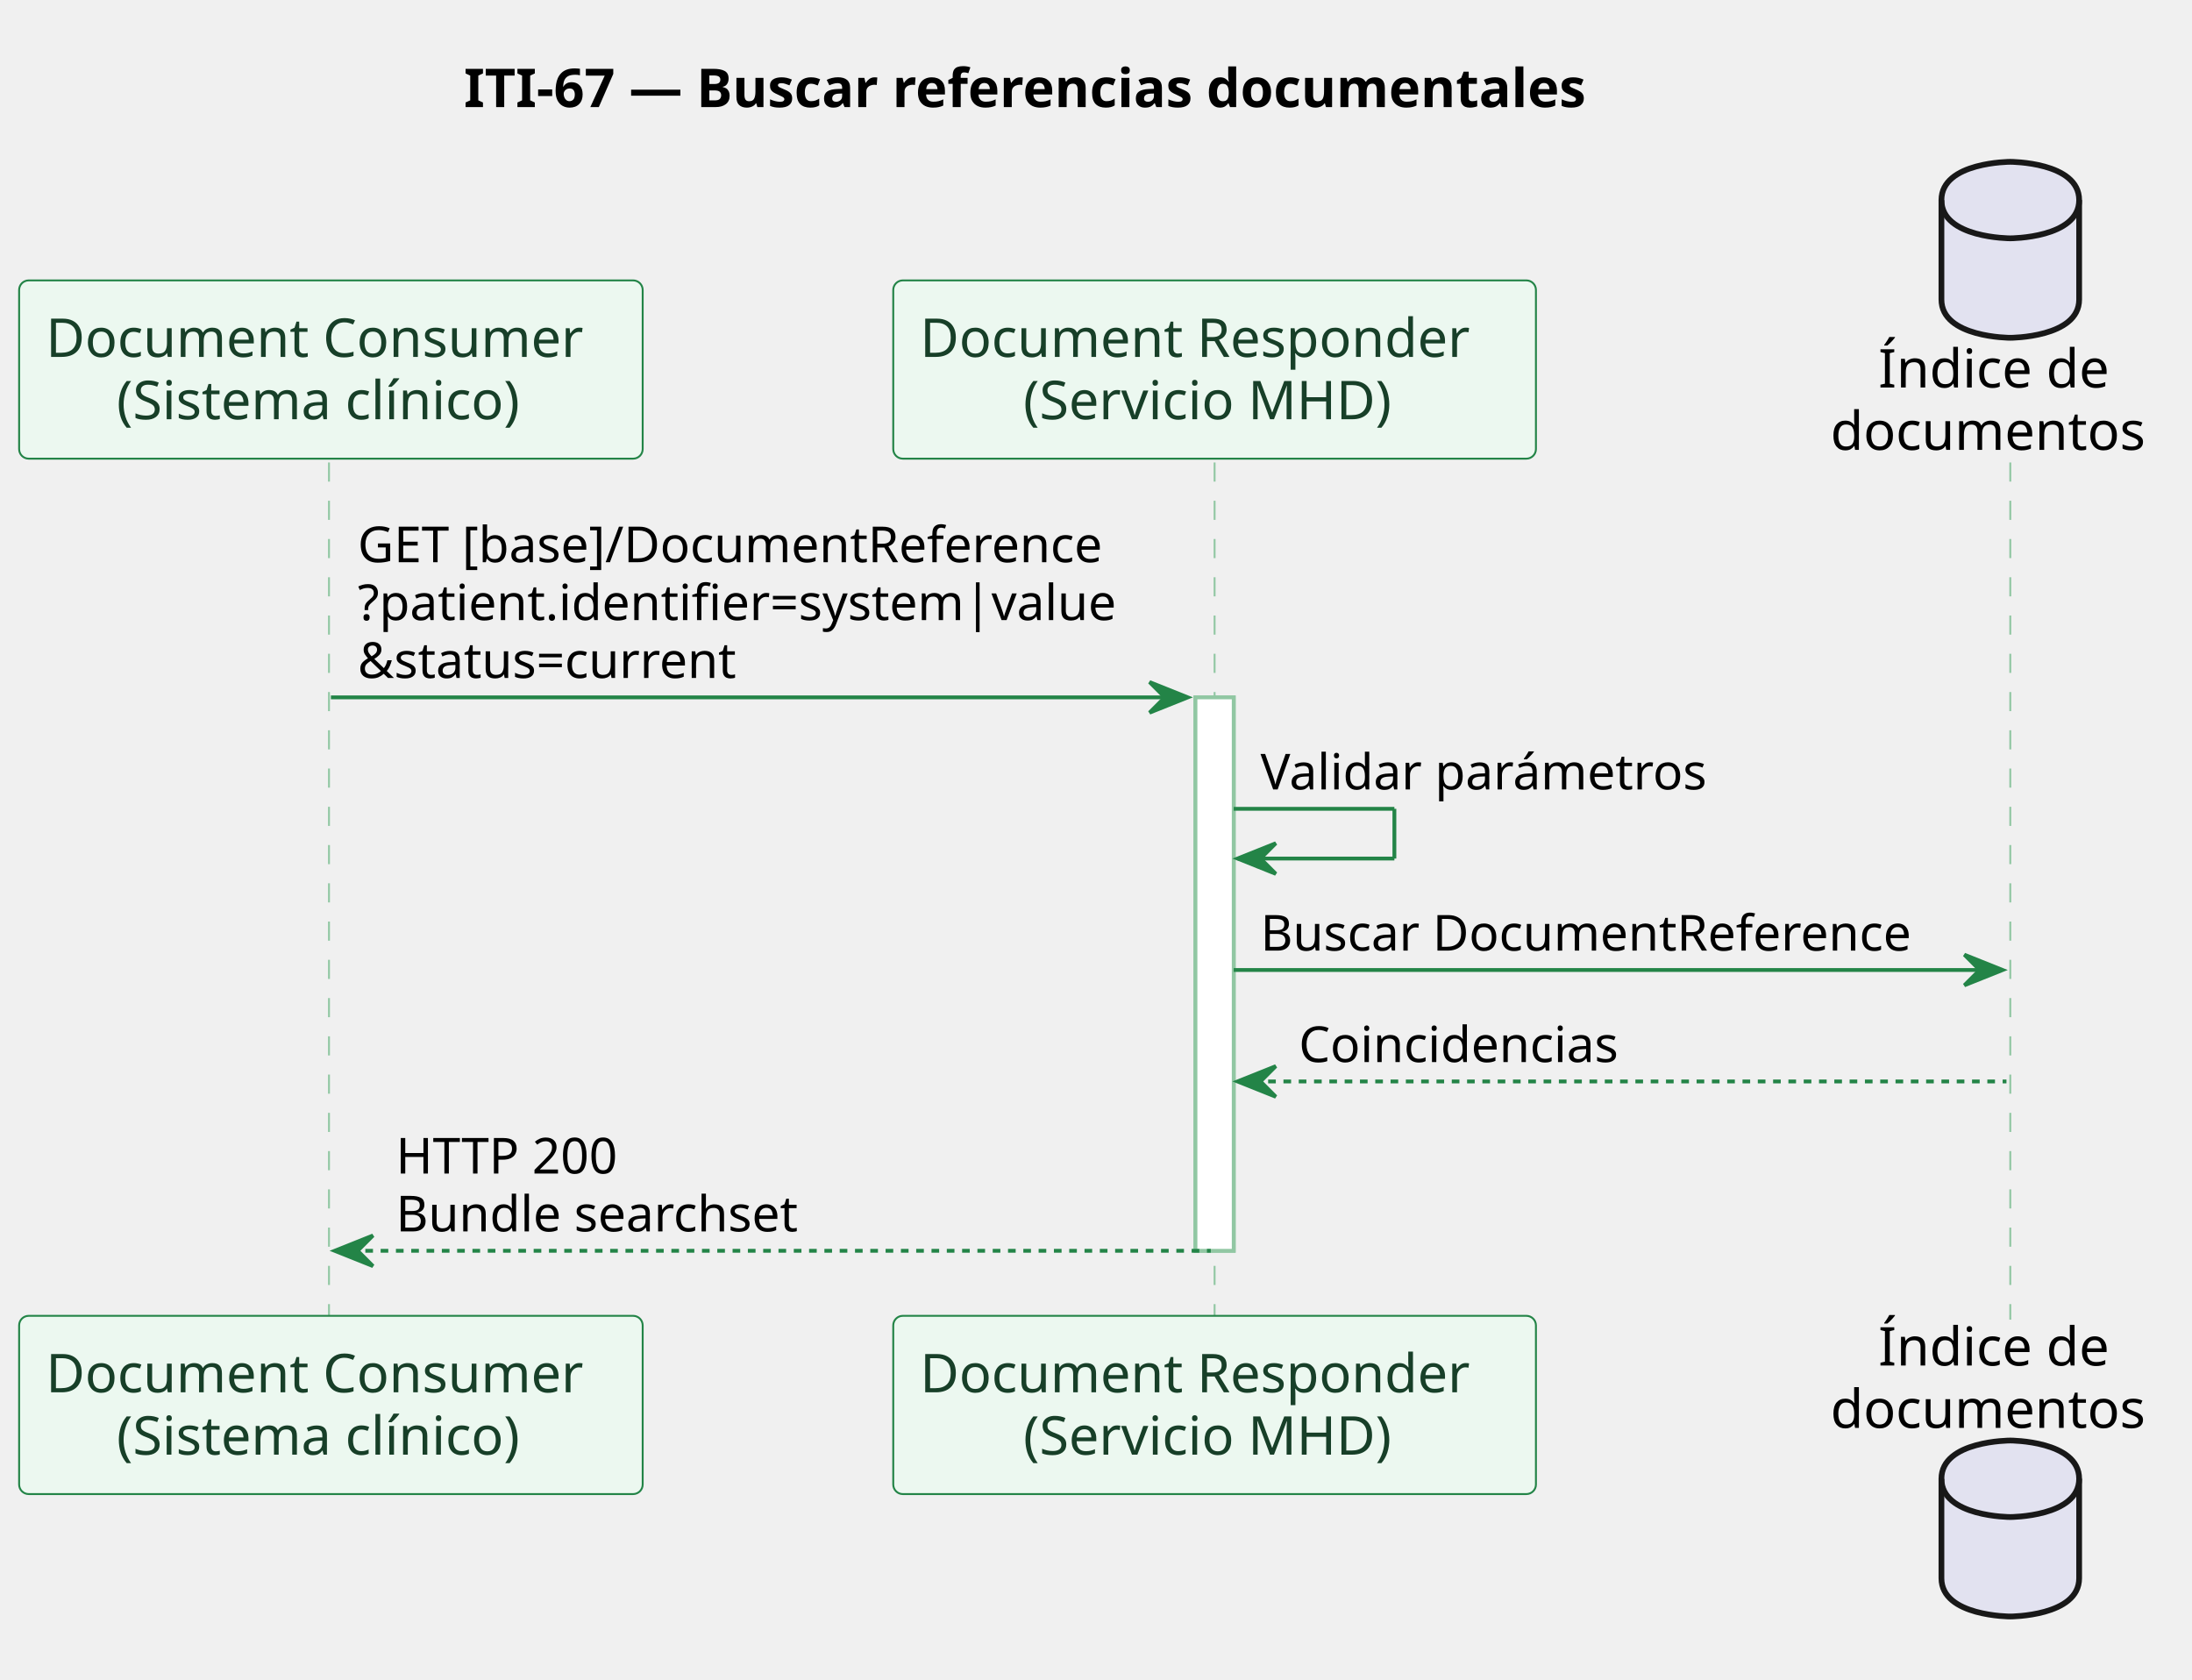
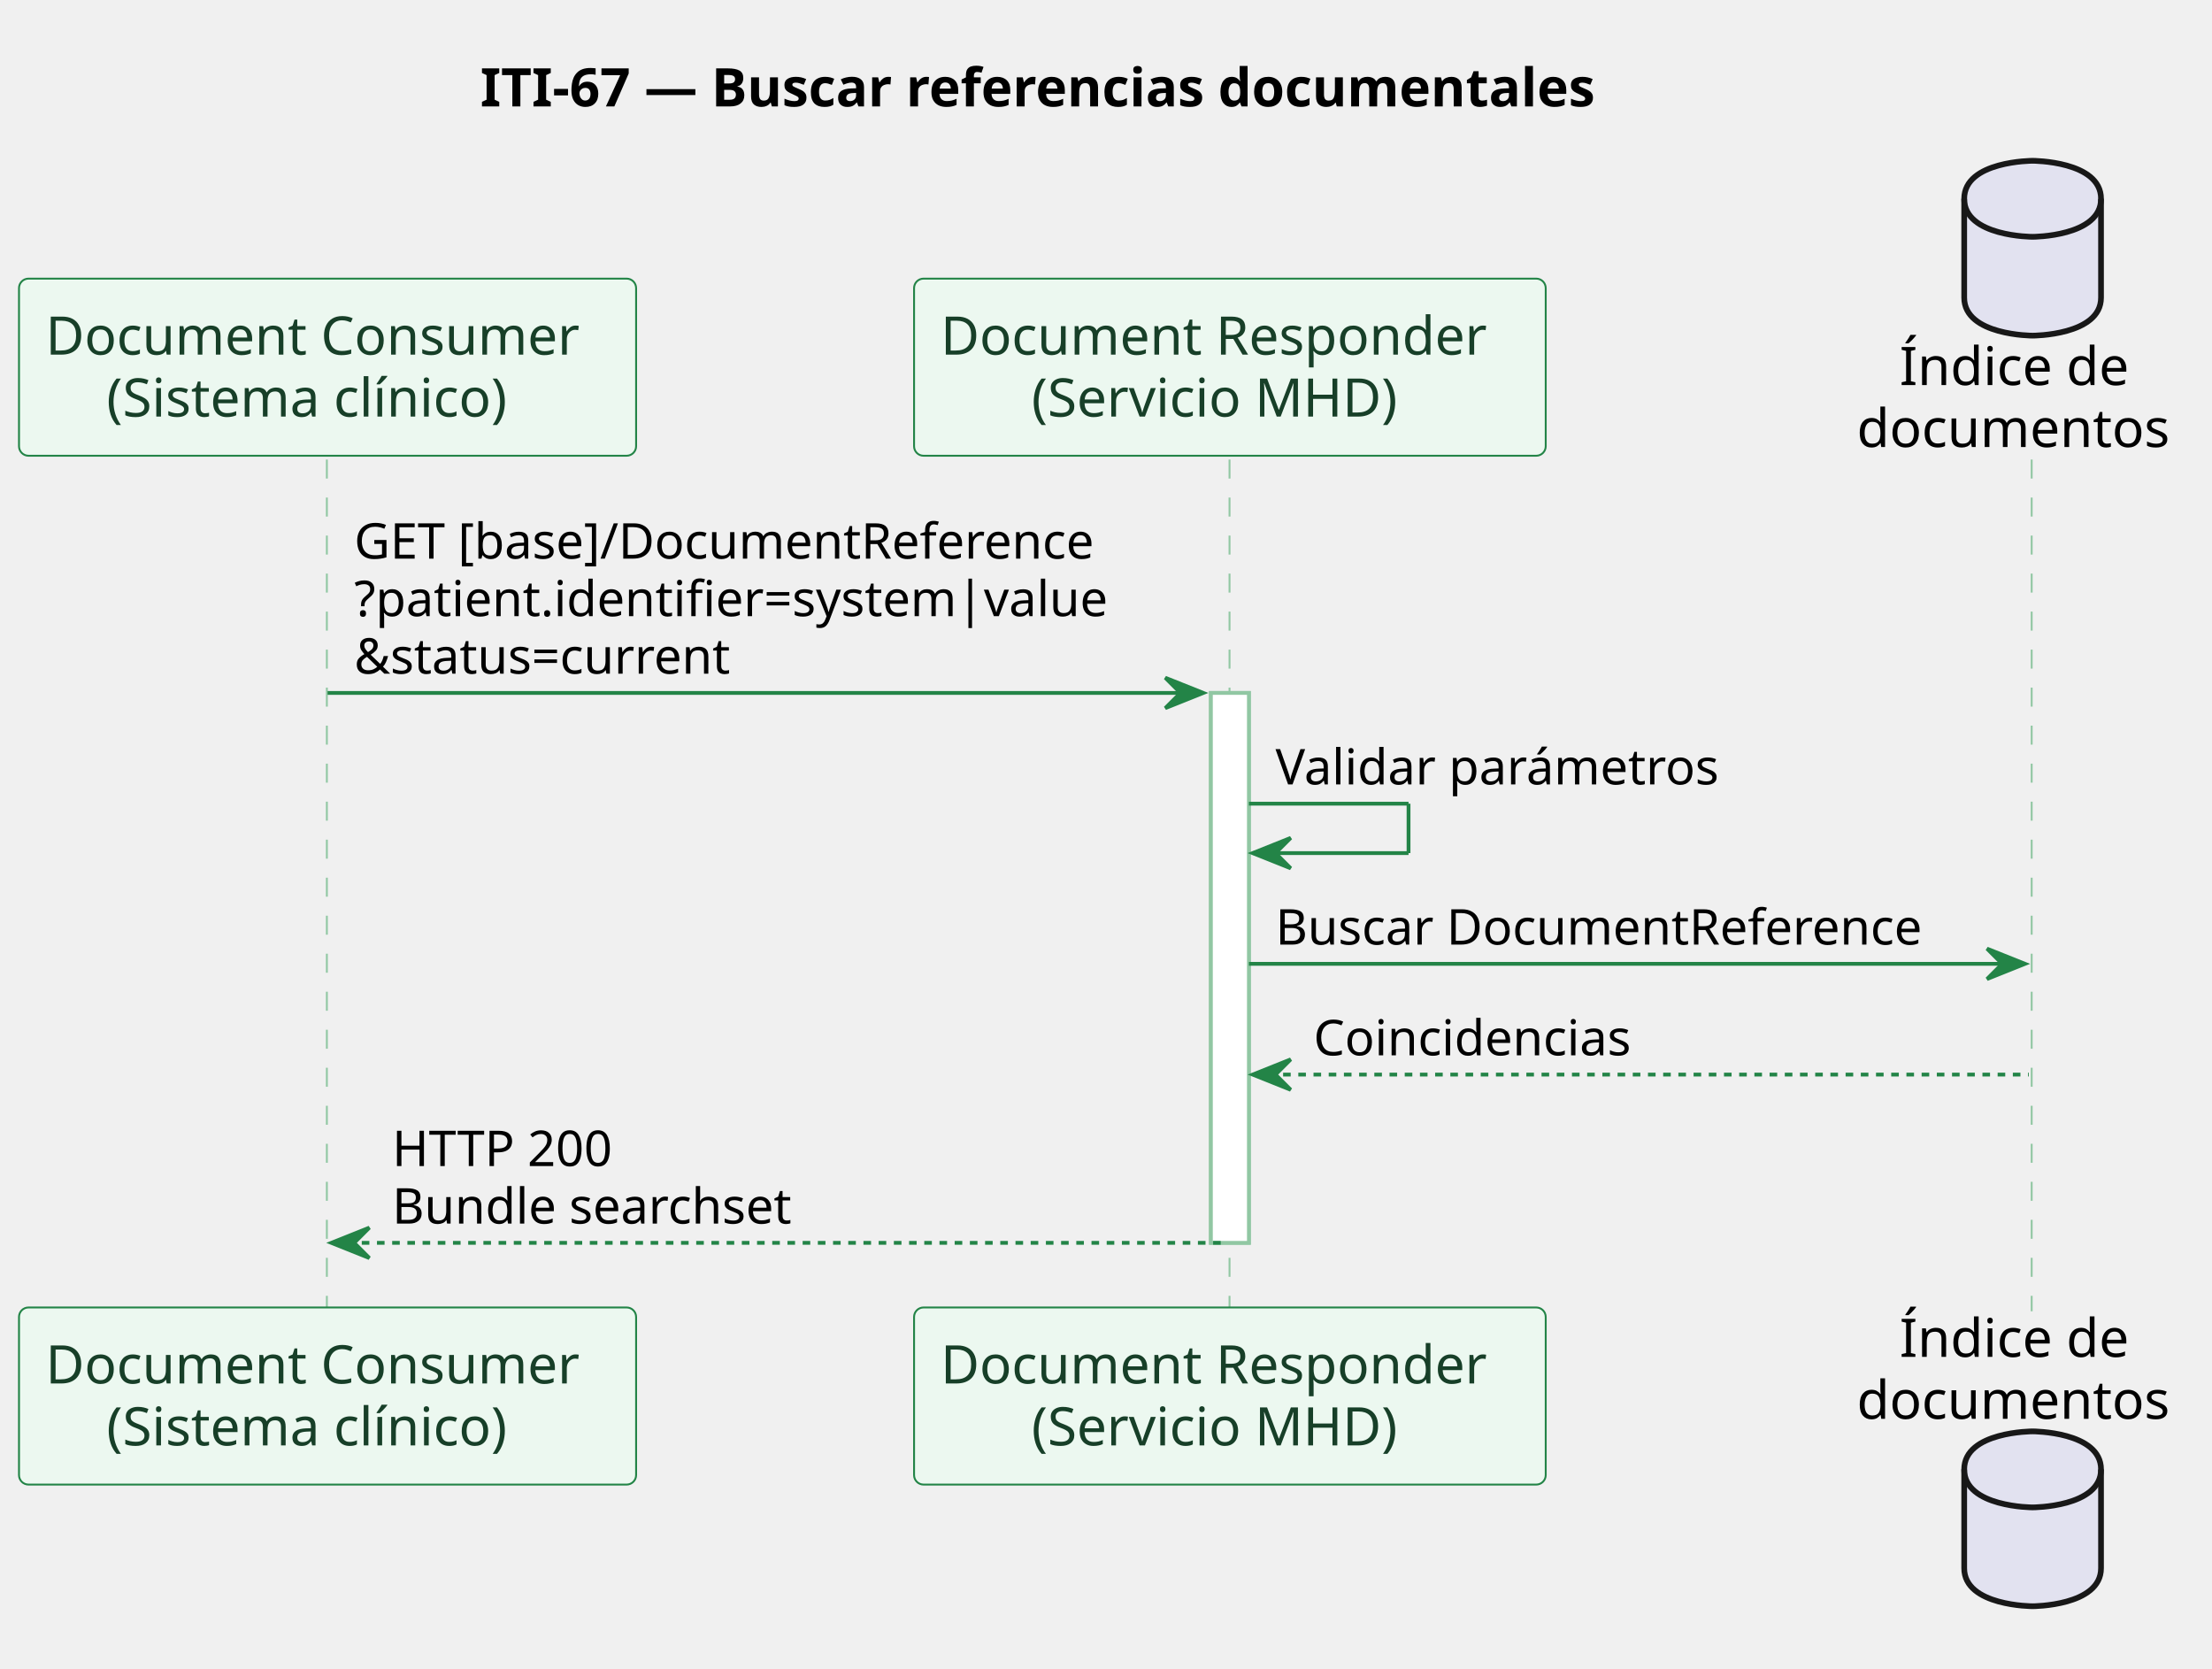
- <svg xmlns="http://www.w3.org/2000/svg" contentStyleType="text/css" height="439px" preserveAspectRatio="none" style="width:573px;height:439px;background:#FFFFFF;" version="1.1" viewBox="0 0 573 439" width="573px" zoomAndPan="magnify">
+ <svg xmlns="http://www.w3.org/2000/svg" contentStyleType="text/css" data-diagram-type="SEQUENCE" height="439px" preserveAspectRatio="none" style="width:582px;height:439px;background:#FFFFFF;" version="1.1" viewBox="0 0 582 439" width="582px" zoomAndPan="magnify">
  <defs />
  <g>
-     <text fill="#000000" font-family="sans-serif" font-size="14" font-weight="bold" lengthAdjust="spacing" textLength="334" x="121.25" y="27.995">ITI-67 — Buscar referencias documentales</text>
-     <rect fill="#FFFFFF" height="144.664" style="stroke:#91C7A3;stroke-width:1.0;" width="10" x="312.5" y="182.289" />
-     <line style="stroke:#91C7A3;stroke-width:0.5;stroke-dasharray:5.0,5.0;" x1="86" x2="86" y1="120.891" y2="344.953" />
-     <line style="stroke:#91C7A3;stroke-width:0.5;stroke-dasharray:5.0,5.0;" x1="317.5" x2="317.5" y1="120.891" y2="344.953" />
-     <line style="stroke:#91C7A3;stroke-width:0.5;stroke-dasharray:5.0,5.0;" x1="525.5" x2="525.5" y1="120.891" y2="344.953" />
-     <rect fill="#ECF8F0" height="46.594" rx="2.5" ry="2.5" style="stroke:#238447;stroke-width:0.5;" width="163" x="5" y="73.297" />
-     <text fill="#173F28" font-family="sans-serif" font-size="14" lengthAdjust="spacing" textLength="149" x="12" y="93.292">Document Consumer</text>
-     <text fill="#173F28" font-family="sans-serif" font-size="14" lengthAdjust="spacing" textLength="112" x="30.5" y="109.589">(Sistema clínico)</text>
-     <rect fill="#ECF8F0" height="46.594" rx="2.5" ry="2.5" style="stroke:#238447;stroke-width:0.5;" width="163" x="5" y="343.953" />
-     <text fill="#173F28" font-family="sans-serif" font-size="14" lengthAdjust="spacing" textLength="149" x="12" y="363.948">Document Consumer</text>
-     <text fill="#173F28" font-family="sans-serif" font-size="14" lengthAdjust="spacing" textLength="112" x="30.5" y="380.245">(Sistema clínico)</text>
-     <rect fill="#ECF8F0" height="46.594" rx="2.5" ry="2.5" style="stroke:#238447;stroke-width:0.5;" width="168" x="233.5" y="73.297" />
-     <text fill="#173F28" font-family="sans-serif" font-size="14" lengthAdjust="spacing" textLength="154" x="240.5" y="93.292">Document Responder</text>
-     <text fill="#173F28" font-family="sans-serif" font-size="14" lengthAdjust="spacing" textLength="100" x="267.5" y="109.589">(Servicio MHD)</text>
-     <rect fill="#ECF8F0" height="46.594" rx="2.5" ry="2.5" style="stroke:#238447;stroke-width:0.5;" width="168" x="233.5" y="343.953" />
-     <text fill="#173F28" font-family="sans-serif" font-size="14" lengthAdjust="spacing" textLength="154" x="240.5" y="363.948">Document Responder</text>
-     <text fill="#173F28" font-family="sans-serif" font-size="14" lengthAdjust="spacing" textLength="100" x="267.5" y="380.245">(Servicio MHD)</text>
-     <text fill="#000000" font-family="sans-serif" font-size="14" lengthAdjust="spacing" textLength="63" x="491" y="101.292">Índice de</text>
-     <text fill="#000000" font-family="sans-serif" font-size="14" lengthAdjust="spacing" textLength="88" x="478.5" y="117.589">documentos</text>
-     <path d="M507.5,52.297 C507.5,42.297 525.5,42.297 525.5,42.297 C525.5,42.297 543.5,42.297 543.5,52.297 L543.5,78.297 C543.5,88.297 525.5,88.297 525.5,88.297 C525.5,88.297 507.5,88.297 507.5,78.297 L507.5,52.297 " fill="#E2E2F0" style="stroke:#181818;stroke-width:1.5;" />
-     <path d="M507.5,52.297 C507.5,62.297 525.5,62.297 525.5,62.297 C525.5,62.297 543.5,62.297 543.5,52.297 " fill="none" style="stroke:#181818;stroke-width:1.5;" />
-     <text fill="#000000" font-family="sans-serif" font-size="14" lengthAdjust="spacing" textLength="63" x="491" y="356.948">Índice de</text>
-     <text fill="#000000" font-family="sans-serif" font-size="14" lengthAdjust="spacing" textLength="88" x="478.5" y="373.245">documentos</text>
-     <path d="M507.5,386.547 C507.5,376.547 525.5,376.547 525.5,376.547 C525.5,376.547 543.5,376.547 543.5,386.547 L543.5,412.547 C543.5,422.547 525.5,422.547 525.5,422.547 C525.5,422.547 507.5,422.547 507.5,412.547 L507.5,386.547 " fill="#E2E2F0" style="stroke:#181818;stroke-width:1.5;" />
-     <path d="M507.5,386.547 C507.5,396.547 525.5,396.547 525.5,396.547 C525.5,396.547 543.5,396.547 543.5,386.547 " fill="none" style="stroke:#181818;stroke-width:1.5;" />
-     <rect fill="#FFFFFF" height="144.664" style="stroke:#91C7A3;stroke-width:1.0;" width="10" x="312.5" y="182.289" />
-     <polygon fill="#238447" points="300.5,178.289,310.5,182.289,300.5,186.289,304.5,182.289" style="stroke:#238447;stroke-width:1.0;" />
-     <line style="stroke:#238447;stroke-width:1.0;" x1="86.5" x2="306.5" y1="182.289" y2="182.289" />
-     <text fill="#000000" font-family="sans-serif" font-size="13" lengthAdjust="spacing" textLength="205" x="93.5" y="146.958">GET [base]/DocumentReference</text>
-     <text fill="#000000" font-family="sans-serif" font-size="13" lengthAdjust="spacing" textLength="207" x="93.5" y="162.09">?patient.identifier=system|value</text>
-     <text fill="#000000" font-family="sans-serif" font-size="13" lengthAdjust="spacing" textLength="108" x="93.5" y="177.223">&amp;status=current</text>
-     <line style="stroke:#238447;stroke-width:1.0;" x1="322.5" x2="364.5" y1="211.422" y2="211.422" />
-     <line style="stroke:#238447;stroke-width:1.0;" x1="364.5" x2="364.5" y1="211.422" y2="224.422" />
-     <line style="stroke:#238447;stroke-width:1.0;" x1="323.5" x2="364.5" y1="224.422" y2="224.422" />
-     <polygon fill="#238447" points="333.5,220.422,323.5,224.422,333.5,228.422,329.5,224.422" style="stroke:#238447;stroke-width:1.0;" />
-     <text fill="#000000" font-family="sans-serif" font-size="13" lengthAdjust="spacing" textLength="123" x="329.5" y="206.356">Validar parámetros</text>
-     <polygon fill="#238447" points="513.5,249.555,523.5,253.555,513.5,257.555,517.5,253.555" style="stroke:#238447;stroke-width:1.0;" />
-     <line style="stroke:#238447;stroke-width:1.0;" x1="322.5" x2="519.5" y1="253.555" y2="253.555" />
-     <text fill="#000000" font-family="sans-serif" font-size="13" lengthAdjust="spacing" textLength="179" x="329.5" y="248.489">Buscar DocumentReference</text>
-     <polygon fill="#238447" points="333.5,278.688,323.5,282.688,333.5,286.688,329.5,282.688" style="stroke:#238447;stroke-width:1.0;" />
-     <line style="stroke:#238447;stroke-width:1.0;stroke-dasharray:2.0,2.0;" x1="327.5" x2="524.5" y1="282.688" y2="282.688" />
-     <text fill="#000000" font-family="sans-serif" font-size="13" lengthAdjust="spacing" textLength="87" x="339.5" y="277.622">Coincidencias</text>
-     <polygon fill="#238447" points="97.5,322.953,87.5,326.953,97.5,330.953,93.5,326.953" style="stroke:#238447;stroke-width:1.0;" />
-     <line style="stroke:#238447;stroke-width:1.0;stroke-dasharray:2.0,2.0;" x1="91.5" x2="316.5" y1="326.953" y2="326.953" />
-     <text fill="#000000" font-family="sans-serif" font-size="13" lengthAdjust="spacing" textLength="60" x="103.5" y="306.754">HTTP 200</text>
-     <text fill="#000000" font-family="sans-serif" font-size="13" lengthAdjust="spacing" textLength="111" x="103.5" y="321.887">Bundle searchset</text>
+     <text fill="#000000" font-family="sans-serif" font-size="14" font-weight="bold" lengthAdjust="spacing" textLength="332.329" x="126.36" y="27.995">ITI-67 — Buscar referencias documentales</text>
+     <g>
+       <rect fill="#FFFFFF" height="144.664" style="stroke:#91C7A3;stroke-width:1;" width="10" x="318.598" y="182.289" />
+     </g>
+     <g>
+       <rect fill="#000000" fill-opacity="0" height="224.062" width="8" x="82.184" y="120.891" />
+       <line style="stroke:#91C7A3;stroke-width:0.5;stroke-dasharray:5.0,5.0;" x1="86" x2="86" y1="120.891" y2="344.953" />
+     </g>
+     <g>
+       <rect fill="#000000" fill-opacity="0" height="224.062" width="8" x="319.598" y="120.891" />
+       <line style="stroke:#91C7A3;stroke-width:0.5;stroke-dasharray:5.0,5.0;" x1="323.5" x2="323.5" y1="120.891" y2="344.953" />
+     </g>
+     <g>
+       <rect fill="#000000" fill-opacity="0" height="224.062" width="8" x="530.801" y="120.891" />
+       <line style="stroke:#91C7A3;stroke-width:0.5;stroke-dasharray:5.0,5.0;" x1="534.554" x2="534.554" y1="120.891" y2="344.953" />
+     </g>
+     <g class="participant participant-head" data-participant="Consumer">
+       <rect fill="#ECF8F0" height="46.594" rx="2.5" ry="2.5" style="stroke:#238447;stroke-width:0.5;" width="162.367" x="5" y="73.297" />
+       <text fill="#173F28" font-family="sans-serif" font-size="14" lengthAdjust="spacing" textLength="148.367" x="12" y="93.292">Document Consumer</text>
+       <text fill="#173F28" font-family="sans-serif" font-size="14" lengthAdjust="spacing" textLength="116.266" x="28.051" y="109.589">(Sistema clínico)</text>
+     </g>
+     <g class="participant participant-tail" data-participant="Consumer">
+       <rect fill="#ECF8F0" height="46.594" rx="2.5" ry="2.5" style="stroke:#238447;stroke-width:0.5;" width="162.367" x="5" y="343.953" />
+       <text fill="#173F28" font-family="sans-serif" font-size="14" lengthAdjust="spacing" textLength="148.367" x="12" y="363.948">Document Consumer</text>
+       <text fill="#173F28" font-family="sans-serif" font-size="14" lengthAdjust="spacing" textLength="116.266" x="28.051" y="380.245">(Sistema clínico)</text>
+     </g>
+     <g class="participant participant-head" data-participant="Responder">
+       <rect fill="#ECF8F0" height="46.594" rx="2.5" ry="2.5" style="stroke:#238447;stroke-width:0.5;" width="166.195" x="240.5" y="73.297" />
+       <text fill="#173F28" font-family="sans-serif" font-size="14" lengthAdjust="spacing" textLength="152.195" x="247.5" y="93.292">Document Responder</text>
+       <text fill="#173F28" font-family="sans-serif" font-size="14" lengthAdjust="spacing" textLength="104.344" x="271.426" y="109.589">(Servicio MHD)</text>
+     </g>
+     <g class="participant participant-tail" data-participant="Responder">
+       <rect fill="#ECF8F0" height="46.594" rx="2.5" ry="2.5" style="stroke:#238447;stroke-width:0.5;" width="166.195" x="240.5" y="343.953" />
+       <text fill="#173F28" font-family="sans-serif" font-size="14" lengthAdjust="spacing" textLength="152.195" x="247.5" y="363.948">Document Responder</text>
+       <text fill="#173F28" font-family="sans-serif" font-size="14" lengthAdjust="spacing" textLength="104.344" x="271.426" y="380.245">(Servicio MHD)</text>
+     </g>
+     <g class="participant participant-head" data-participant="Index">
+       <text fill="#000000" font-family="sans-serif" font-size="14" lengthAdjust="spacing" textLength="64.039" x="499.782" y="101.292">Índice de</text>
+       <text fill="#000000" font-family="sans-serif" font-size="14" lengthAdjust="spacing" textLength="86.495" x="488.554" y="117.589">documentos</text>
+       <path d="M516.801,52.297 C516.801,42.297 534.801,42.297 534.801,42.297 C534.801,42.297 552.801,42.297 552.801,52.297 L552.801,78.297 C552.801,88.297 534.801,88.297 534.801,88.297 C534.801,88.297 516.801,88.297 516.801,78.297 L516.801,52.297" fill="#E2E2F0" style="stroke:#181818;stroke-width:1.5;" />
+       <path d="M516.801,52.297 C516.801,62.297 534.801,62.297 534.801,62.297 C534.801,62.297 552.801,62.297 552.801,52.297" fill="none" style="stroke:#181818;stroke-width:1.5;" />
+     </g>
+     <g class="participant participant-tail" data-participant="Index">
+       <text fill="#000000" font-family="sans-serif" font-size="14" lengthAdjust="spacing" textLength="64.039" x="499.782" y="356.948">Índice de</text>
+       <text fill="#000000" font-family="sans-serif" font-size="14" lengthAdjust="spacing" textLength="86.495" x="488.554" y="373.245">documentos</text>
+       <path d="M516.801,386.547 C516.801,376.547 534.801,376.547 534.801,376.547 C534.801,376.547 552.801,376.547 552.801,386.547 L552.801,412.547 C552.801,422.547 534.801,422.547 534.801,422.547 C534.801,422.547 516.801,422.547 516.801,412.547 L516.801,386.547" fill="#E2E2F0" style="stroke:#181818;stroke-width:1.5;" />
+       <path d="M516.801,386.547 C516.801,396.547 534.801,396.547 534.801,396.547 C534.801,396.547 552.801,396.547 552.801,386.547" fill="none" style="stroke:#181818;stroke-width:1.5;" />
+     </g>
+     <g>
+       <rect fill="#FFFFFF" height="144.664" style="stroke:#91C7A3;stroke-width:1;" width="10" x="318.598" y="182.289" />
+     </g>
+     <g class="message" data-participant-1="Consumer" data-participant-2="Responder">
+       <polygon fill="#238447" points="306.598,178.289,316.598,182.289,306.598,186.289,310.598,182.289" style="stroke:#238447;stroke-width:1;" />
+       <line style="stroke:#238447;stroke-width:1;" x1="86.184" x2="312.598" y1="182.289" y2="182.289" />
+       <text fill="#000000" font-family="sans-serif" font-size="13" lengthAdjust="spacing" textLength="209.555" x="93.184" y="146.958">GET [base]/DocumentReference</text>
+       <text fill="#000000" font-family="sans-serif" font-size="13" lengthAdjust="spacing" textLength="213.415" x="93.184" y="162.09">?patient.identifier=system|value</text>
+       <text fill="#000000" font-family="sans-serif" font-size="13" lengthAdjust="spacing" textLength="108.386" x="93.184" y="177.223">&amp;status=current</text>
+     </g>
+     <g class="message" data-participant-1="Responder" data-participant-2="Responder">
+       <line style="stroke:#238447;stroke-width:1;" x1="328.598" x2="370.598" y1="211.422" y2="211.422" />
+       <line style="stroke:#238447;stroke-width:1;" x1="370.598" x2="370.598" y1="211.422" y2="224.422" />
+       <line style="stroke:#238447;stroke-width:1;" x1="329.598" x2="370.598" y1="224.422" y2="224.422" />
+       <polygon fill="#238447" points="339.598,220.422,329.598,224.422,339.598,228.422,335.598,224.422" style="stroke:#238447;stroke-width:1;" />
+       <text fill="#000000" font-family="sans-serif" font-size="13" lengthAdjust="spacing" textLength="125.138" x="335.598" y="206.356">Validar parámetros</text>
+     </g>
+     <g class="message" data-participant-1="Responder" data-participant-2="Index">
+       <polygon fill="#238447" points="522.801,249.555,532.801,253.555,522.801,257.555,526.801,253.555" style="stroke:#238447;stroke-width:1;" />
+       <line style="stroke:#238447;stroke-width:1;" x1="328.598" x2="528.801" y1="253.555" y2="253.555" />
+       <text fill="#000000" font-family="sans-serif" font-size="13" lengthAdjust="spacing" textLength="182.203" x="335.598" y="248.489">Buscar DocumentReference</text>
+     </g>
+     <g class="message" data-participant-1="Index" data-participant-2="Responder">
+       <polygon fill="#238447" points="339.598,278.688,329.598,282.688,339.598,286.688,335.598,282.688" style="stroke:#238447;stroke-width:1;" />
+       <line style="stroke:#238447;stroke-width:1;stroke-dasharray:2.0,2.0;" x1="333.598" x2="533.801" y1="282.688" y2="282.688" />
+       <text fill="#000000" font-family="sans-serif" font-size="13" lengthAdjust="spacing" textLength="89.629" x="345.598" y="277.622">Coincidencias</text>
+     </g>
+     <g class="message" data-participant-1="Responder" data-participant-2="Consumer">
+       <polygon fill="#238447" points="97.184,322.953,87.184,326.953,97.184,330.953,93.184,326.953" style="stroke:#238447;stroke-width:1;" />
+       <line style="stroke:#238447;stroke-width:1;stroke-dasharray:2.0,2.0;" x1="91.184" x2="322.598" y1="326.953" y2="326.953" />
+       <text fill="#000000" font-family="sans-serif" font-size="13" lengthAdjust="spacing" textLength="62.442" x="103.184" y="306.754">HTTP 200</text>
+       <text fill="#000000" font-family="sans-serif" font-size="13" lengthAdjust="spacing" textLength="112.728" x="103.184" y="321.887">Bundle searchset</text>
+     </g>
  </g>
</svg>
